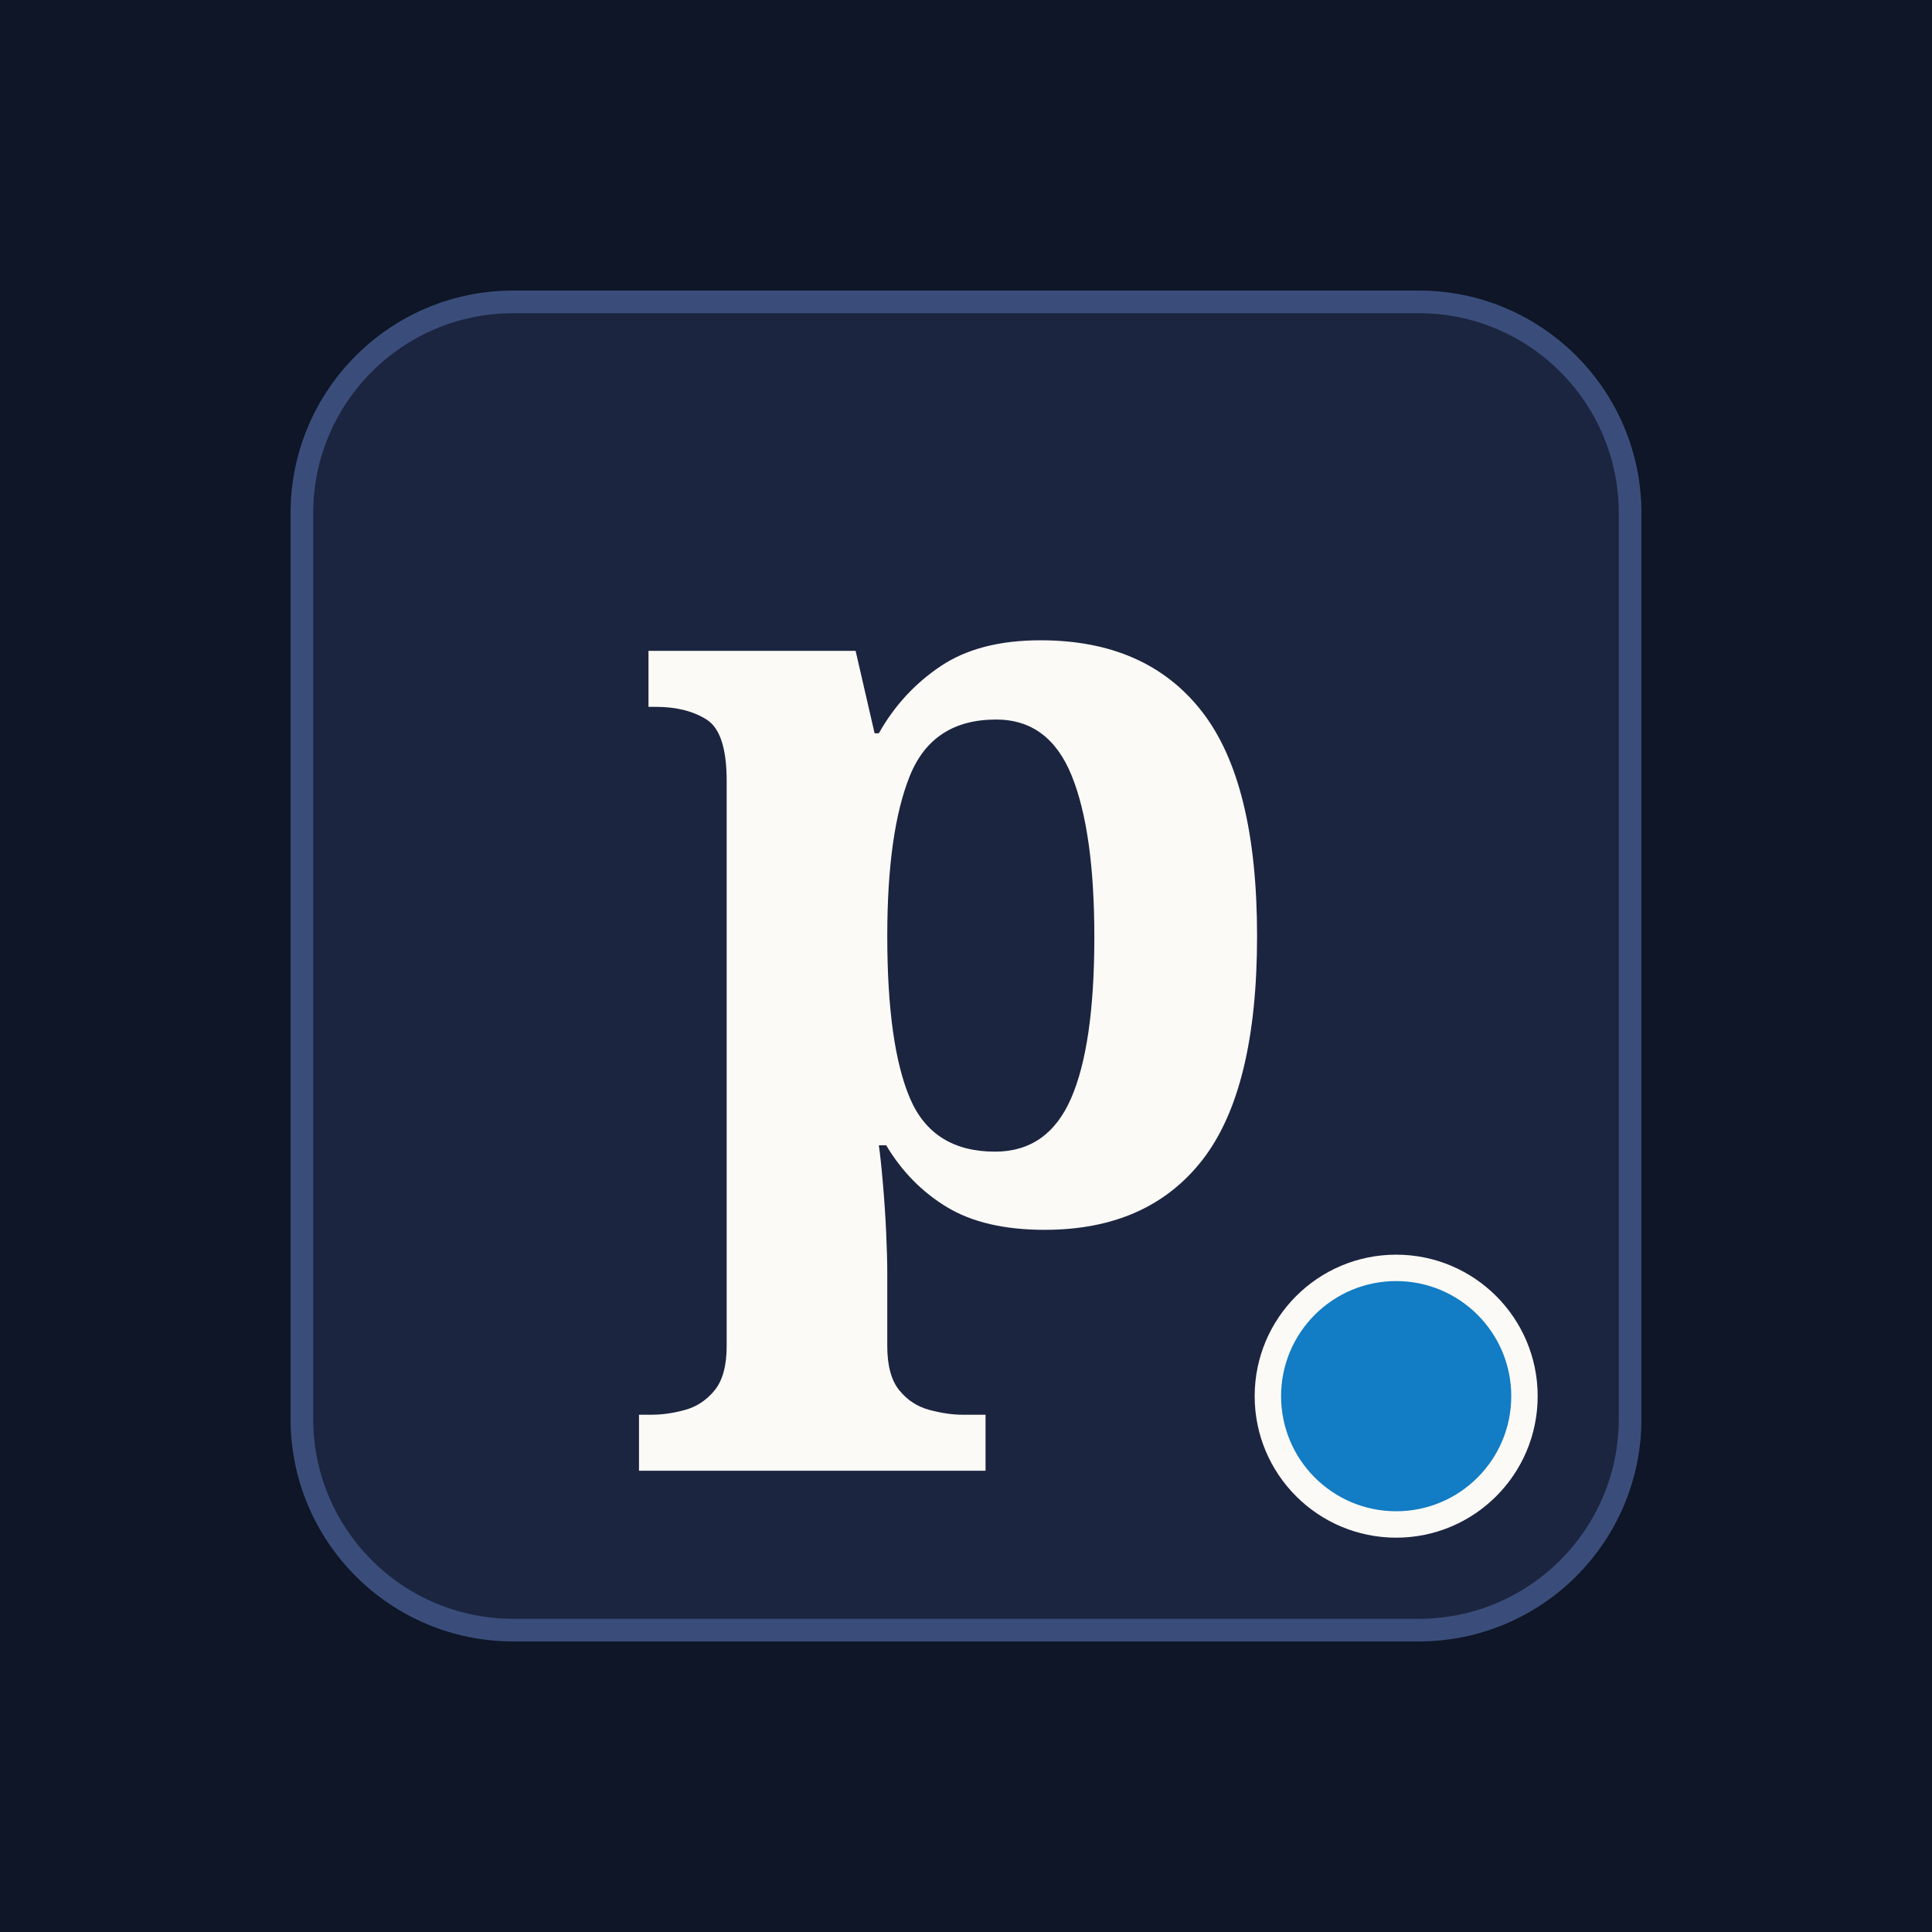
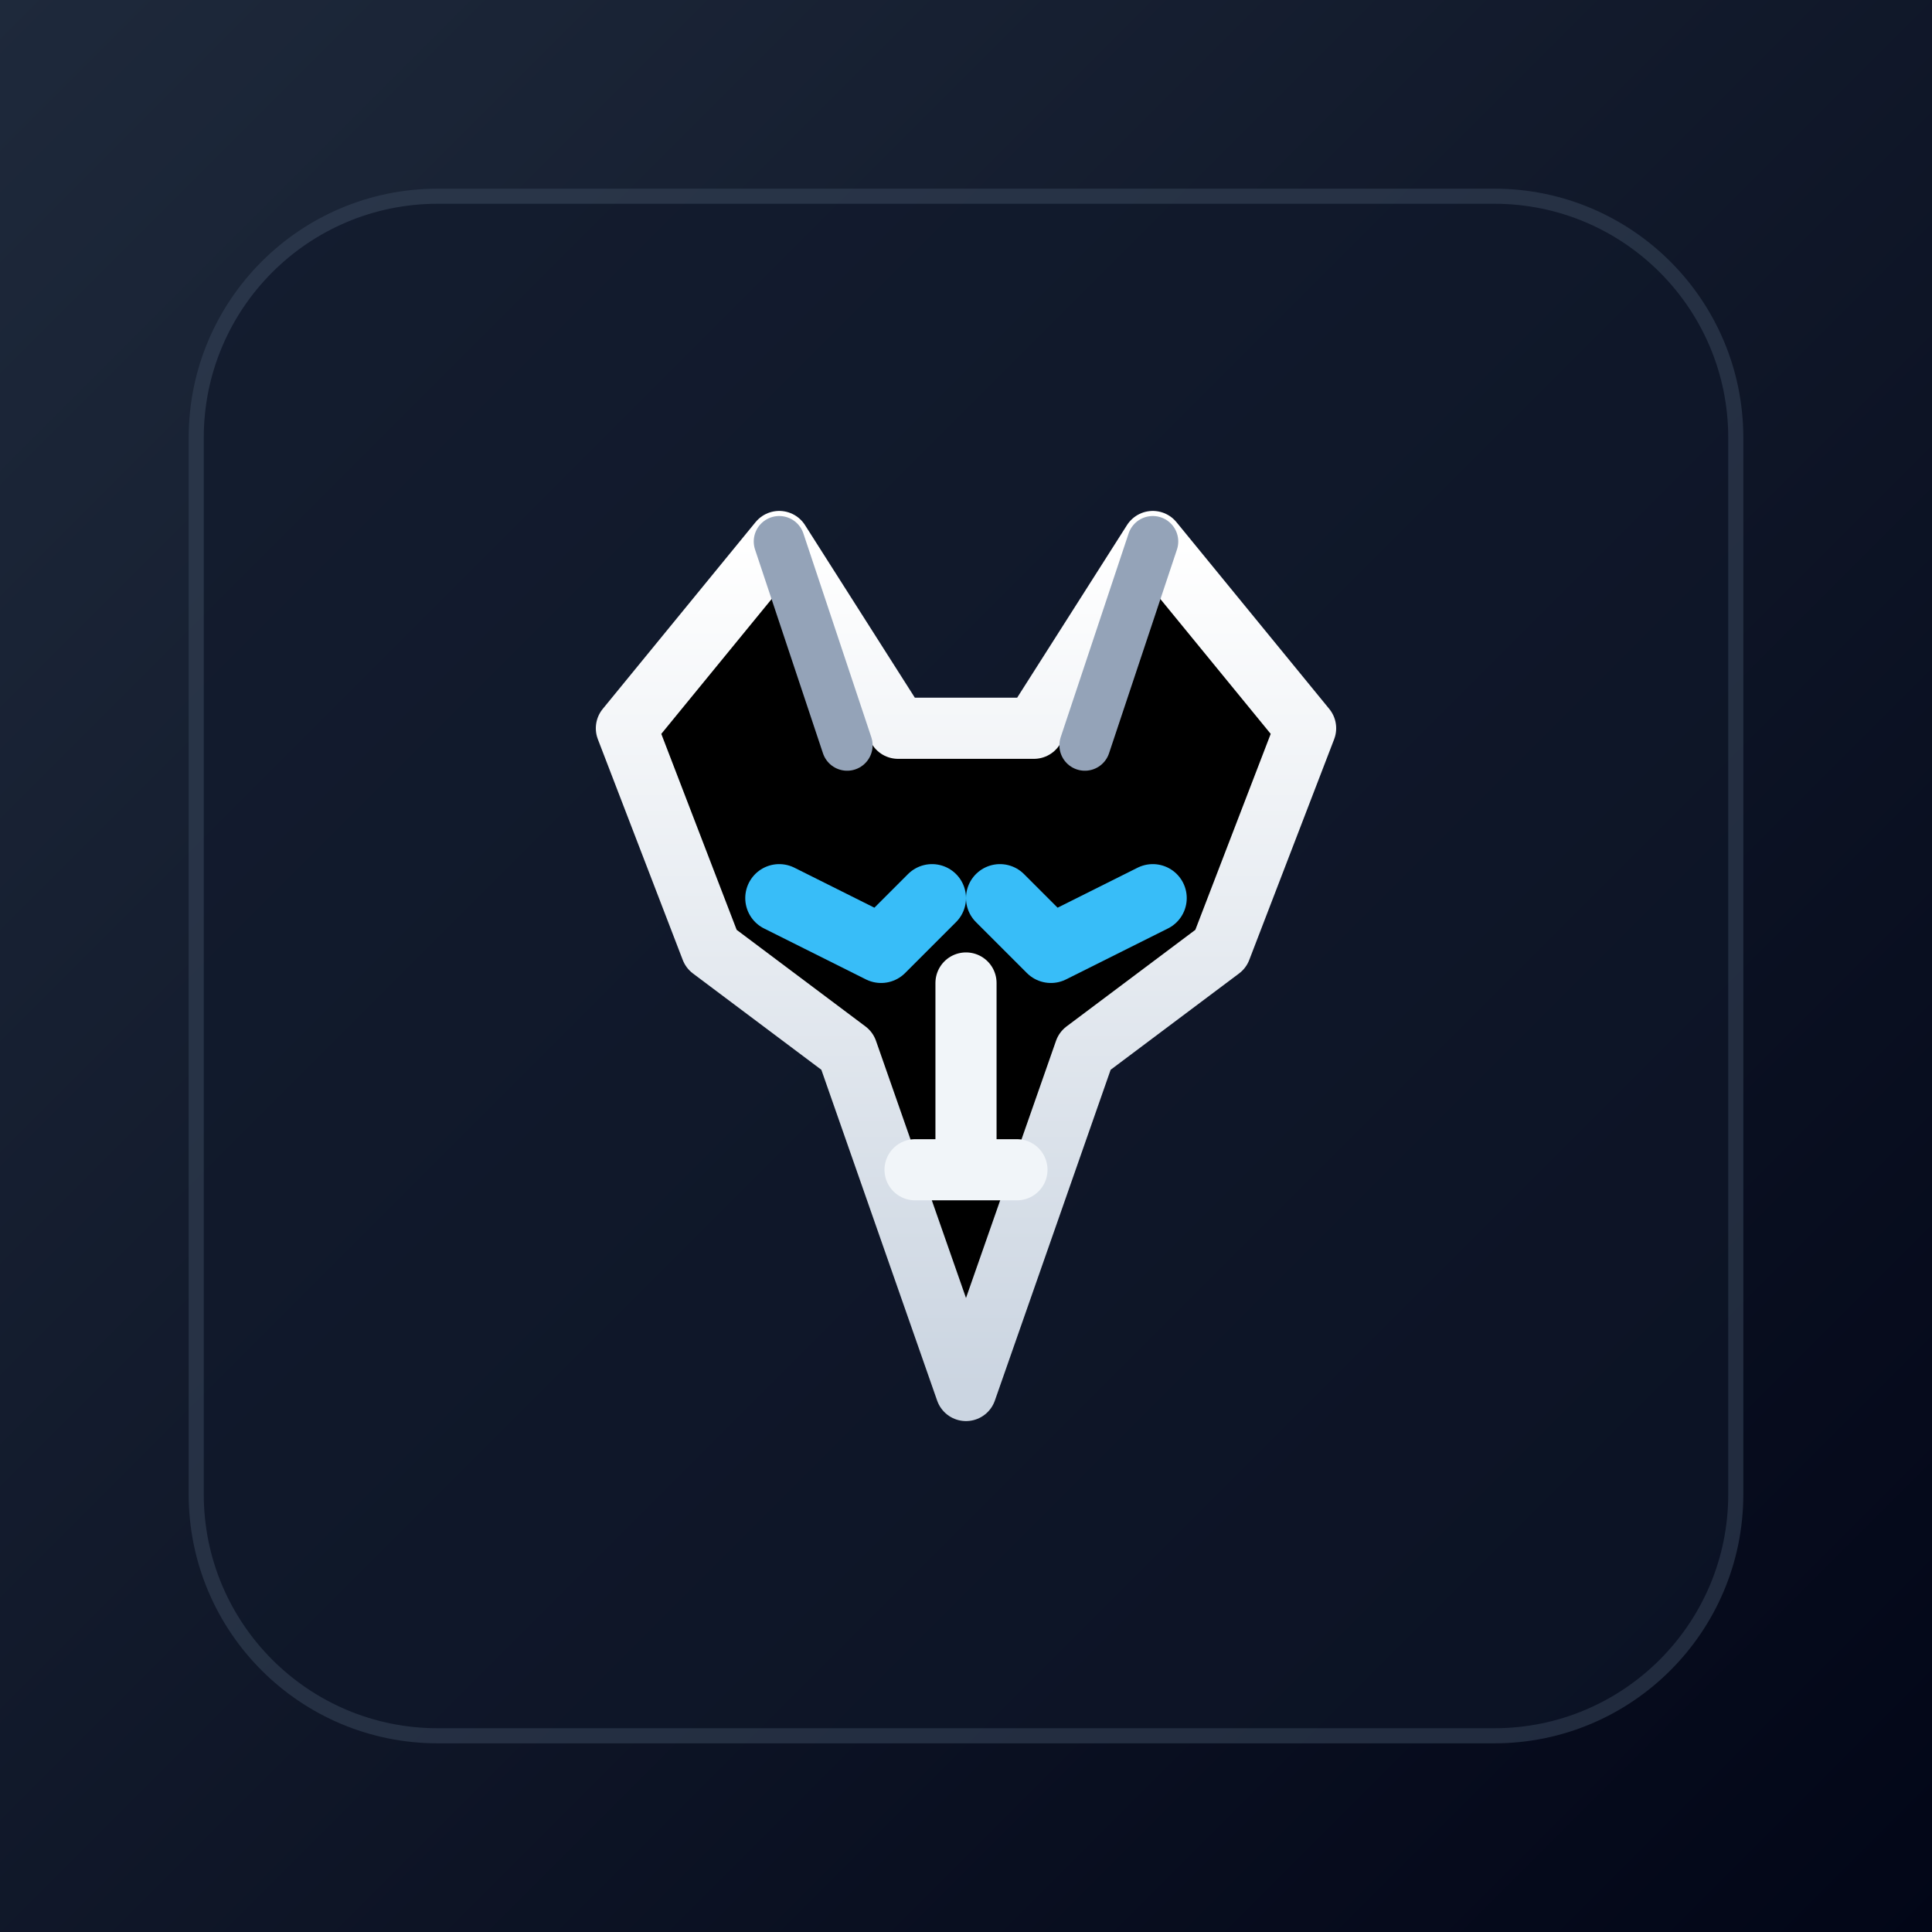
- <svg xmlns="http://www.w3.org/2000/svg" viewBox="0 0 512 512" role="img" aria-label="prepiroshi">
-   <rect width="512" height="512" fill="#0E1627" />
-   <rect x="80" y="80" width="352" height="352" rx="56" fill="#1B2540" stroke="#3A4D7A" stroke-width="6" />
-   <text x="50%" y="63%" text-anchor="middle" font-family="'Fraunces','Georgia',serif" font-size="280" font-weight="700" fill="#FCFAF6" letter-spacing="-8">p</text>
-   <circle cx="370" cy="370" r="34" fill="#127CC4" />
-   <circle cx="370" cy="370" r="34" fill="none" stroke="#FCFAF6" stroke-width="7" />
+ <svg xmlns="http://www.w3.org/2000/svg" viewBox="0 0 512 512" role="img" aria-label="Irbisa">
+   <defs>
+     <linearGradient id="bg" x1="0" y1="0" x2="1" y2="1">
+       <stop offset="0%" stop-color="#1E293B" />
+       <stop offset="100%" stop-color="#020617" />
+     </linearGradient>
+     <linearGradient id="silver" x1="0" y1="0" x2="0" y2="1">
+       <stop offset="0%" stop-color="#FFFFFF" />
+       <stop offset="100%" stop-color="#CBD5E1" />
+     </linearGradient>
+   </defs>
+   <rect width="512" height="512" fill="url(#bg)" />
+   <rect x="52" y="52" width="408" height="408" rx="64" fill="#0F172A" stroke="#334155" stroke-width="4" opacity="0.6" />
+   <g transform="translate(112, 112) scale(9)">
+     <path d="M6 9L10.5 3.5L14 9H18L21.5 3.5L26 9L23.5 15.5L19.5 18.5L16 28.5L12.5 18.5L8.5 15.5L6 9Z" fill="#6366F1" fill-opacity="0.22" />
+     <path d="M6 9L10.5 3.5L14 9H18L21.5 3.5L26 9L23.5 15.5L19.5 18.5L16 28.5L12.5 18.5L8.5 15.5L6 9Z" stroke="url(#silver)" stroke-width="1.8" stroke-linecap="round" stroke-linejoin="round" />
+     <path d="M10.5 3.5L12.5 9.5M21.5 3.5L19.5 9.5" stroke="#94A3B8" stroke-width="1.5" stroke-linecap="round" stroke-linejoin="round" />
+     <path d="M10.5 14L13.5 15.5L15 14M21.5 14L18.5 15.5L17 14" stroke="#38BDF8" stroke-width="2" stroke-linecap="round" stroke-linejoin="round" />
+     <path d="M16 16.5V22M14.5 22H17.5" stroke="#F1F5F9" stroke-width="1.8" stroke-linecap="round" stroke-linejoin="round" />
+   </g>
</svg>
